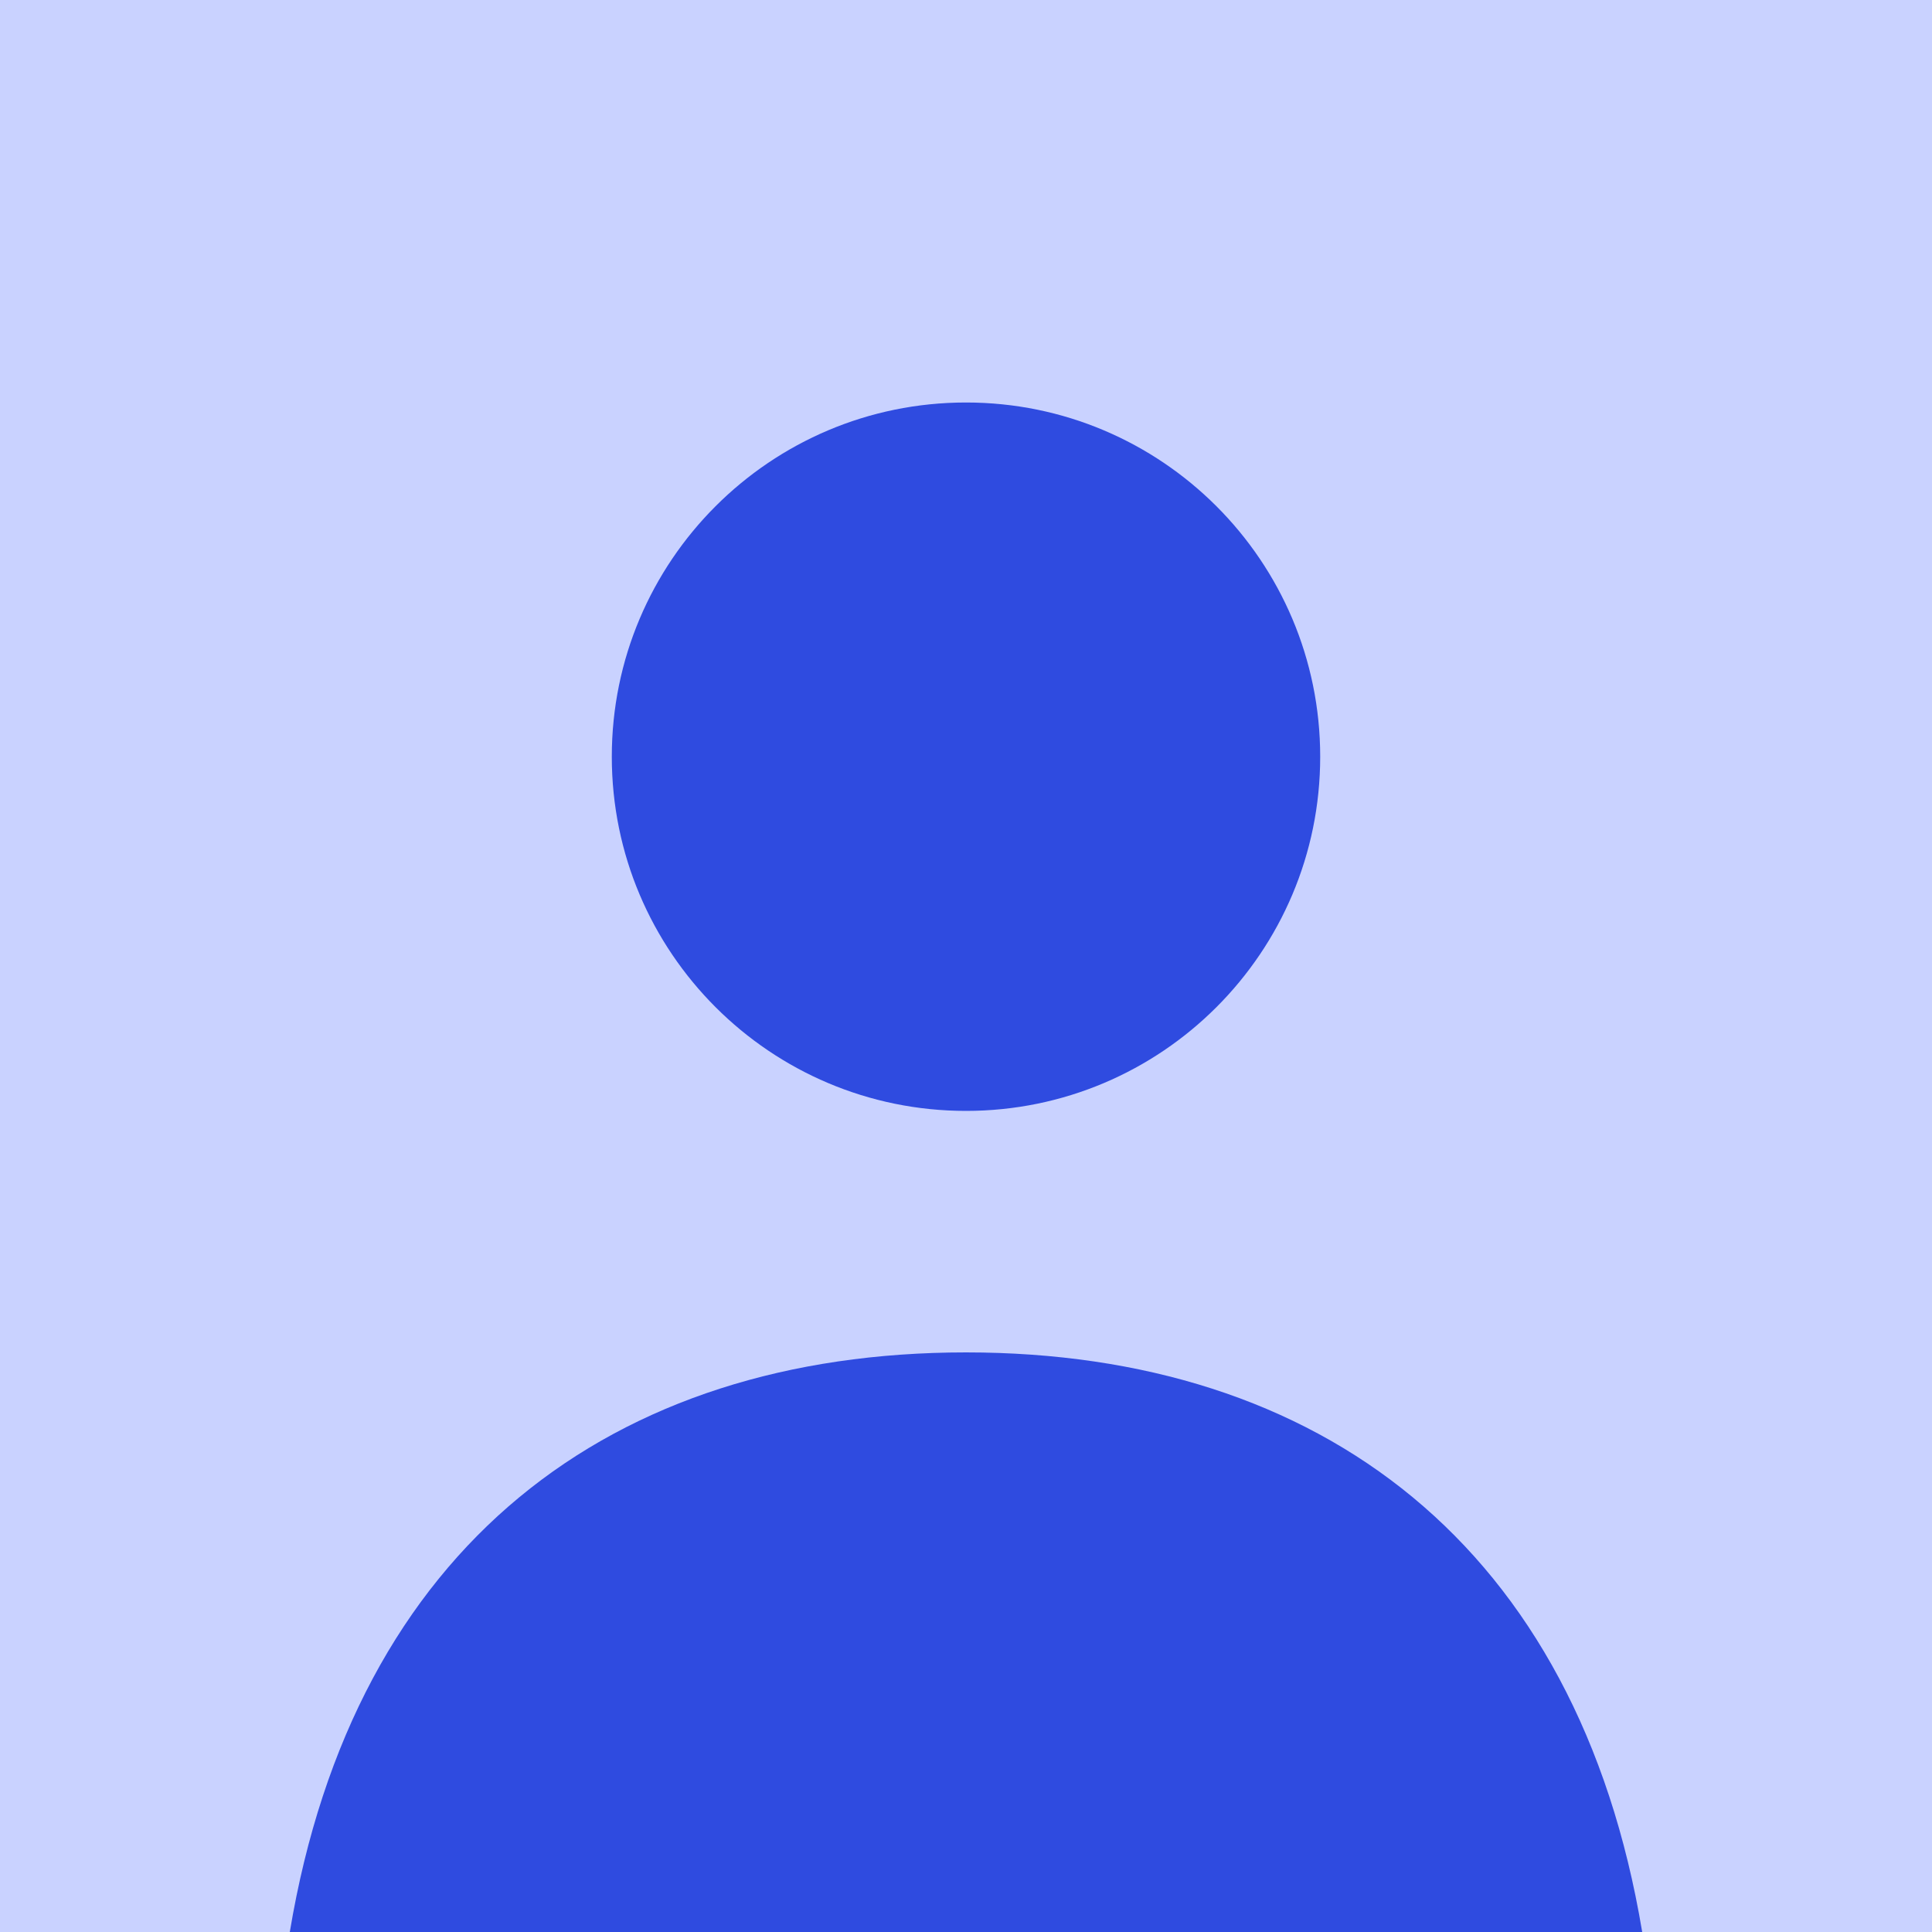
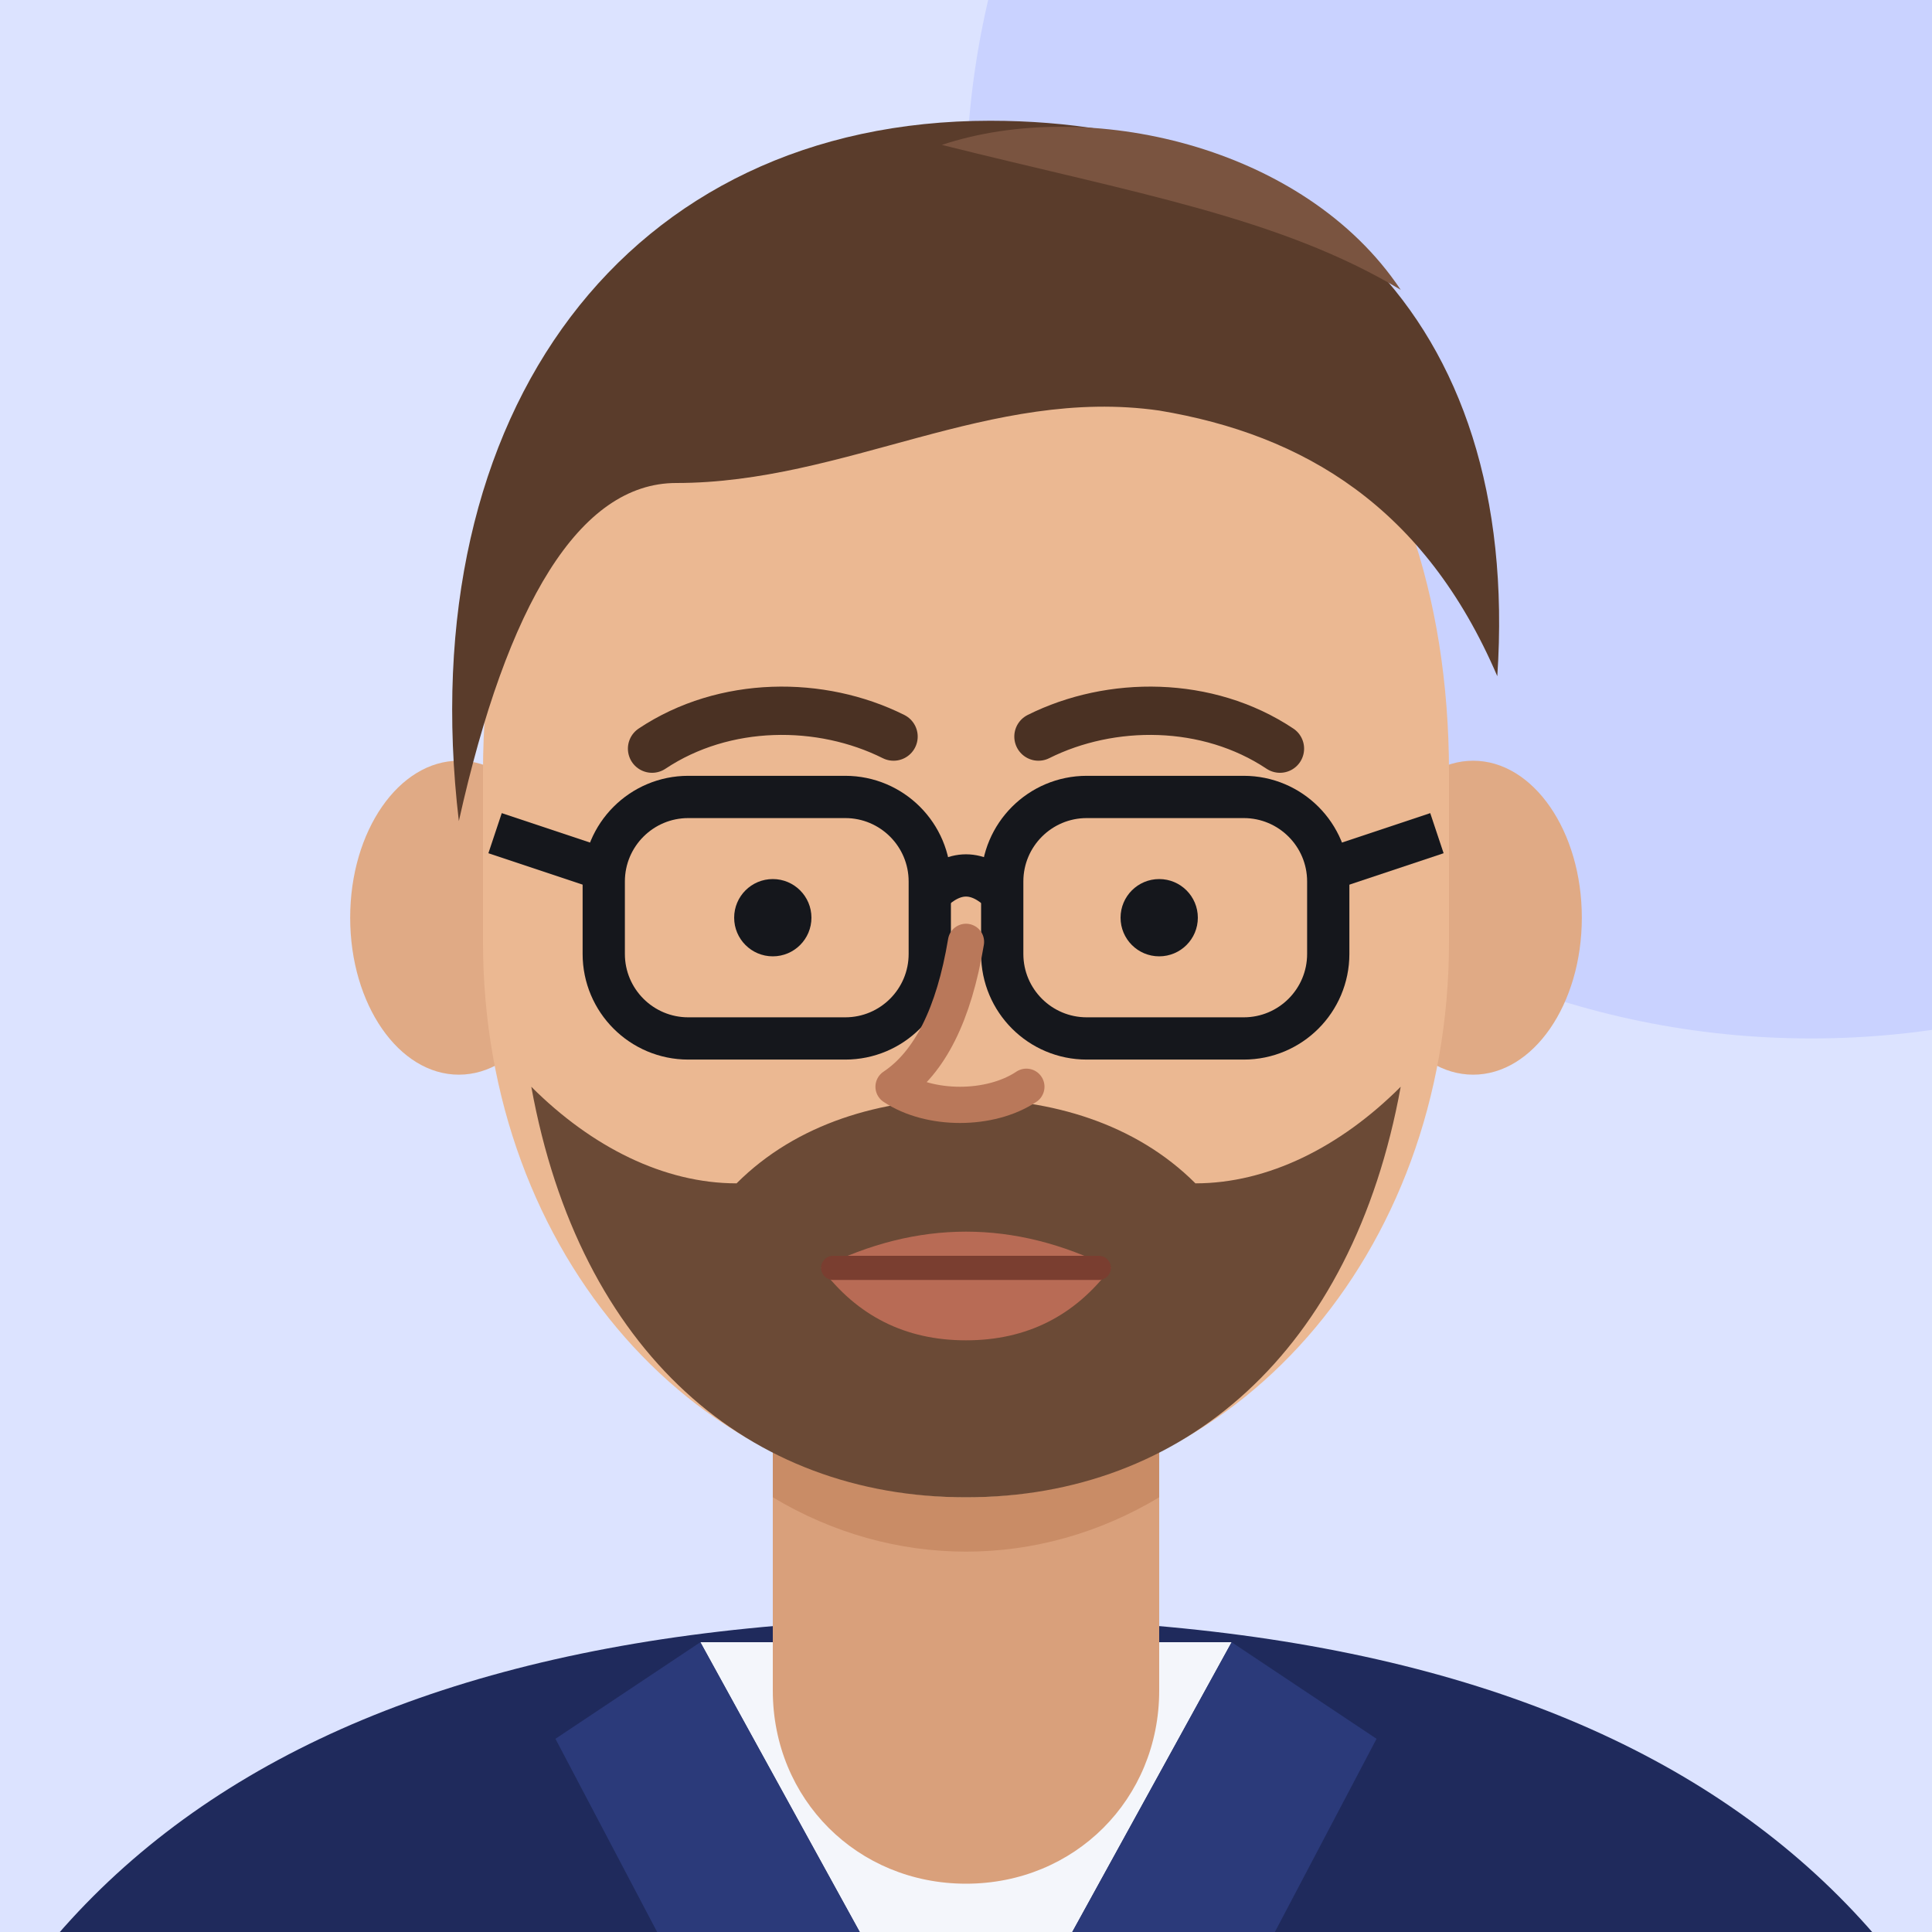
- <svg xmlns="http://www.w3.org/2000/svg" viewBox="0 0 120 120">
-   <rect width="120" height="120" fill="#C9D2FF" />
-   <circle cx="60" cy="47" r="22" fill="#2F4BE0" />
-   <path d="M18 120c4-24 20-36 42-36s38 12 42 36z" fill="#2F4BE0" />
+ <svg xmlns="http://www.w3.org/2000/svg" viewBox="40 36 160 160">
+   <defs>
+     <clipPath id="frame">
+       <circle cx="120" cy="120" r="120" />
+     </clipPath>
+   </defs>
+   <g clip-path="url(#frame)">
+     <rect width="240" height="240" fill="#DCE3FF" />
+     <circle cx="190" cy="52" r="70" fill="#C9D2FF" />
+     <path d="M28 240c4-46 34-70 92-70s88 24 92 70z" fill="#1F2A5C" />
+     <path d="M98 172l22 40 22-40z" fill="#F4F6FB" />
+     <path d="M98 172l22 40-14 6-20-38zM142 172l-22 40 14 6 20-38z" fill="#2B3A7A" />
+     <path d="M104 146h32v30c0 9-7 16-16 16s-16-7-16-16z" fill="#D9A07B" />
+     <path d="M104 160c10 6 22 6 32 0v-10h-32z" fill="#C98C66" />
+     <ellipse cx="78" cy="112" rx="9" ry="13" fill="#E0AA85" />
+     <ellipse cx="162" cy="112" rx="9" ry="13" fill="#E0AA85" />
+     <path d="M80 100c0-30 18-48 40-48s40 18 40 48v14c0 26-18 46-40 46s-40-20-40-46z" fill="#EBB892" />
+     <path d="M84 126c4 22 18 34 36 34s32-12 36-34c-5 5-11 8-17 8-5-5-12-7-19-7s-14 2-19 7c-6 0-12-3-17-8z" fill="#6B4A36" />
+     <path d="M108 141c4-2 8-3 12-3s8 1 12 3c-3 4-7 6-12 6s-9-2-12-6z" fill="#B86B55" />
+     <path d="M109 141h22" stroke="#7A3E30" stroke-width="2" stroke-linecap="round" />
+     <path d="M78 104c-4-34 14-58 44-58 26 0 44 16 42 46-6-14-16-20-28-22-14-2-26 6-40 6-8 0-14 10-18 28z" fill="#5A3C2B" />
+     <path d="M118 48c12-4 30 0 38 12-10-6-22-8-38-12z" fill="#7A5440" />
+     <path d="M94 98c6-4 14-4 20-1M126 97c6-3 14-3 20 1" stroke="#4A3123" stroke-width="4" fill="none" stroke-linecap="round" />
+     <g fill="none" stroke="#15171C" stroke-width="3.5">
+       <rect x="90" y="102" width="27" height="20" rx="7" />
+       <rect x="123" y="102" width="27" height="20" rx="7" />
+       <path d="M117 110c2-2 4-2 6 0" />
+       <path d="M90 108l-9-3M150 108l9-3" />
+     </g>
+     <circle cx="104" cy="112" r="3.2" fill="#15171C" />
+     <circle cx="136" cy="112" r="3.2" fill="#15171C" />
+     <path d="M120 114c-1 6-3 10-6 12 3 2 8 2 11 0" stroke="#B9785A" stroke-width="3" fill="none" stroke-linecap="round" stroke-linejoin="round" />
+   </g>
</svg>
